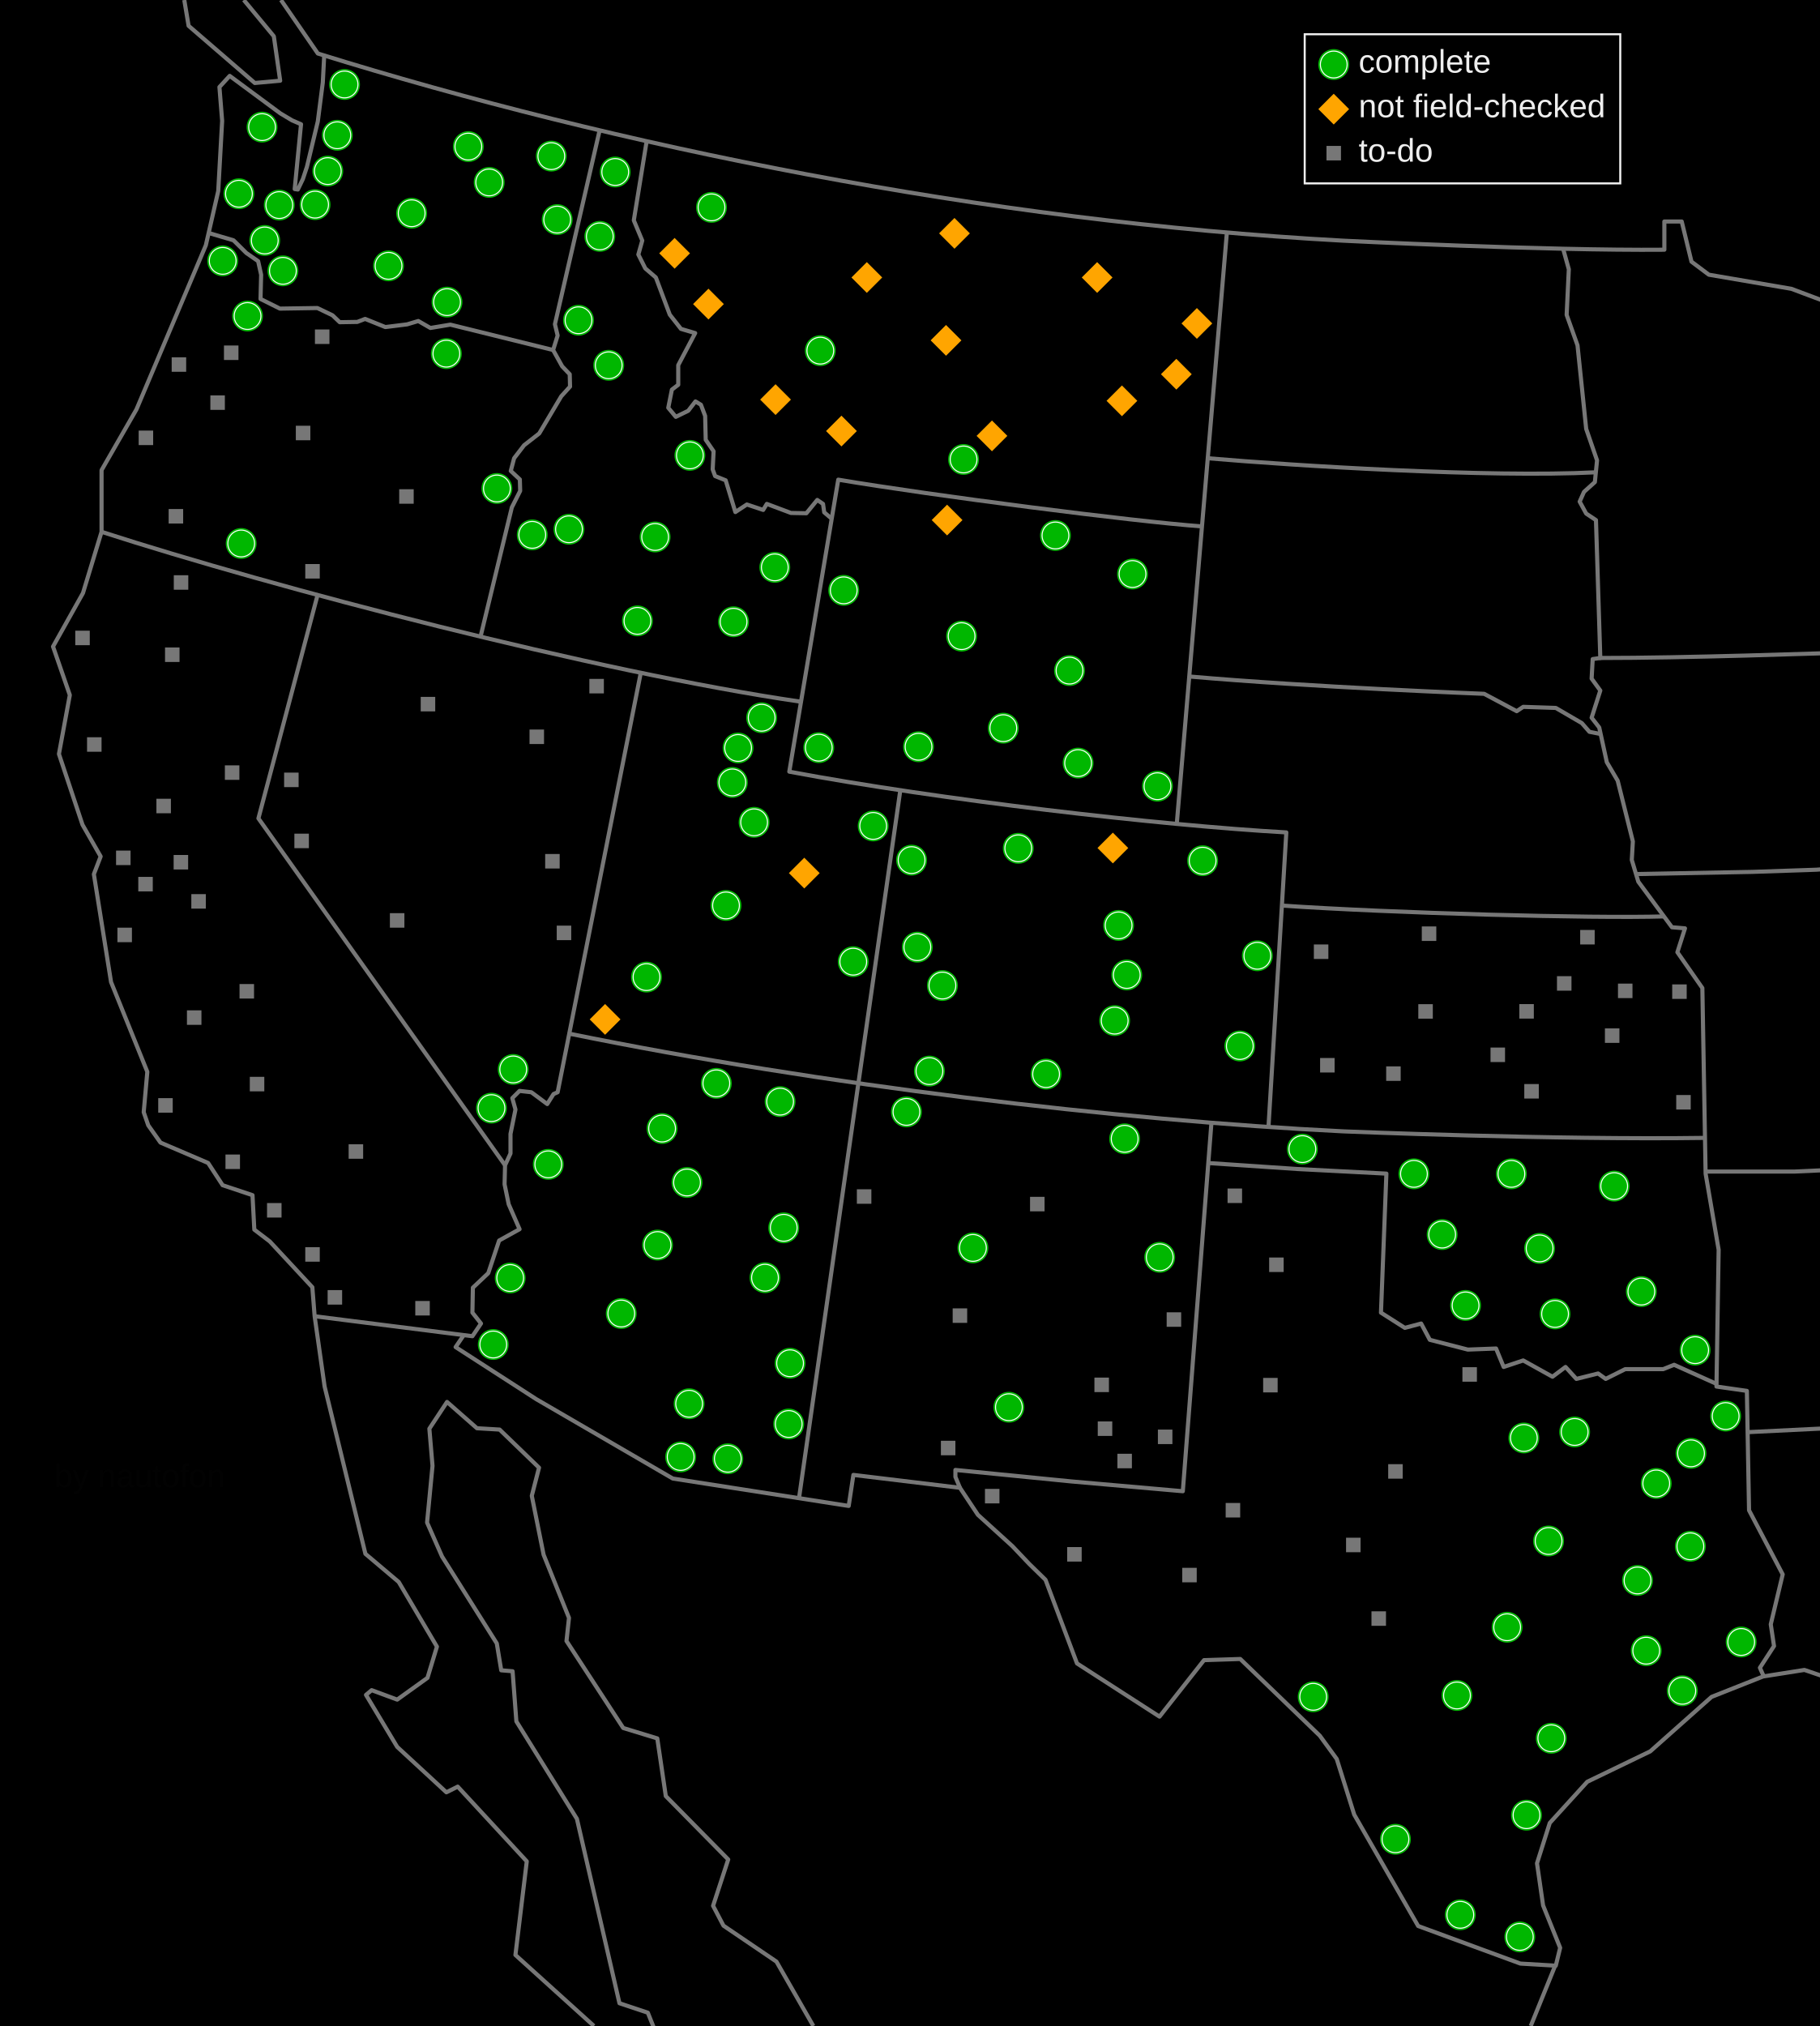
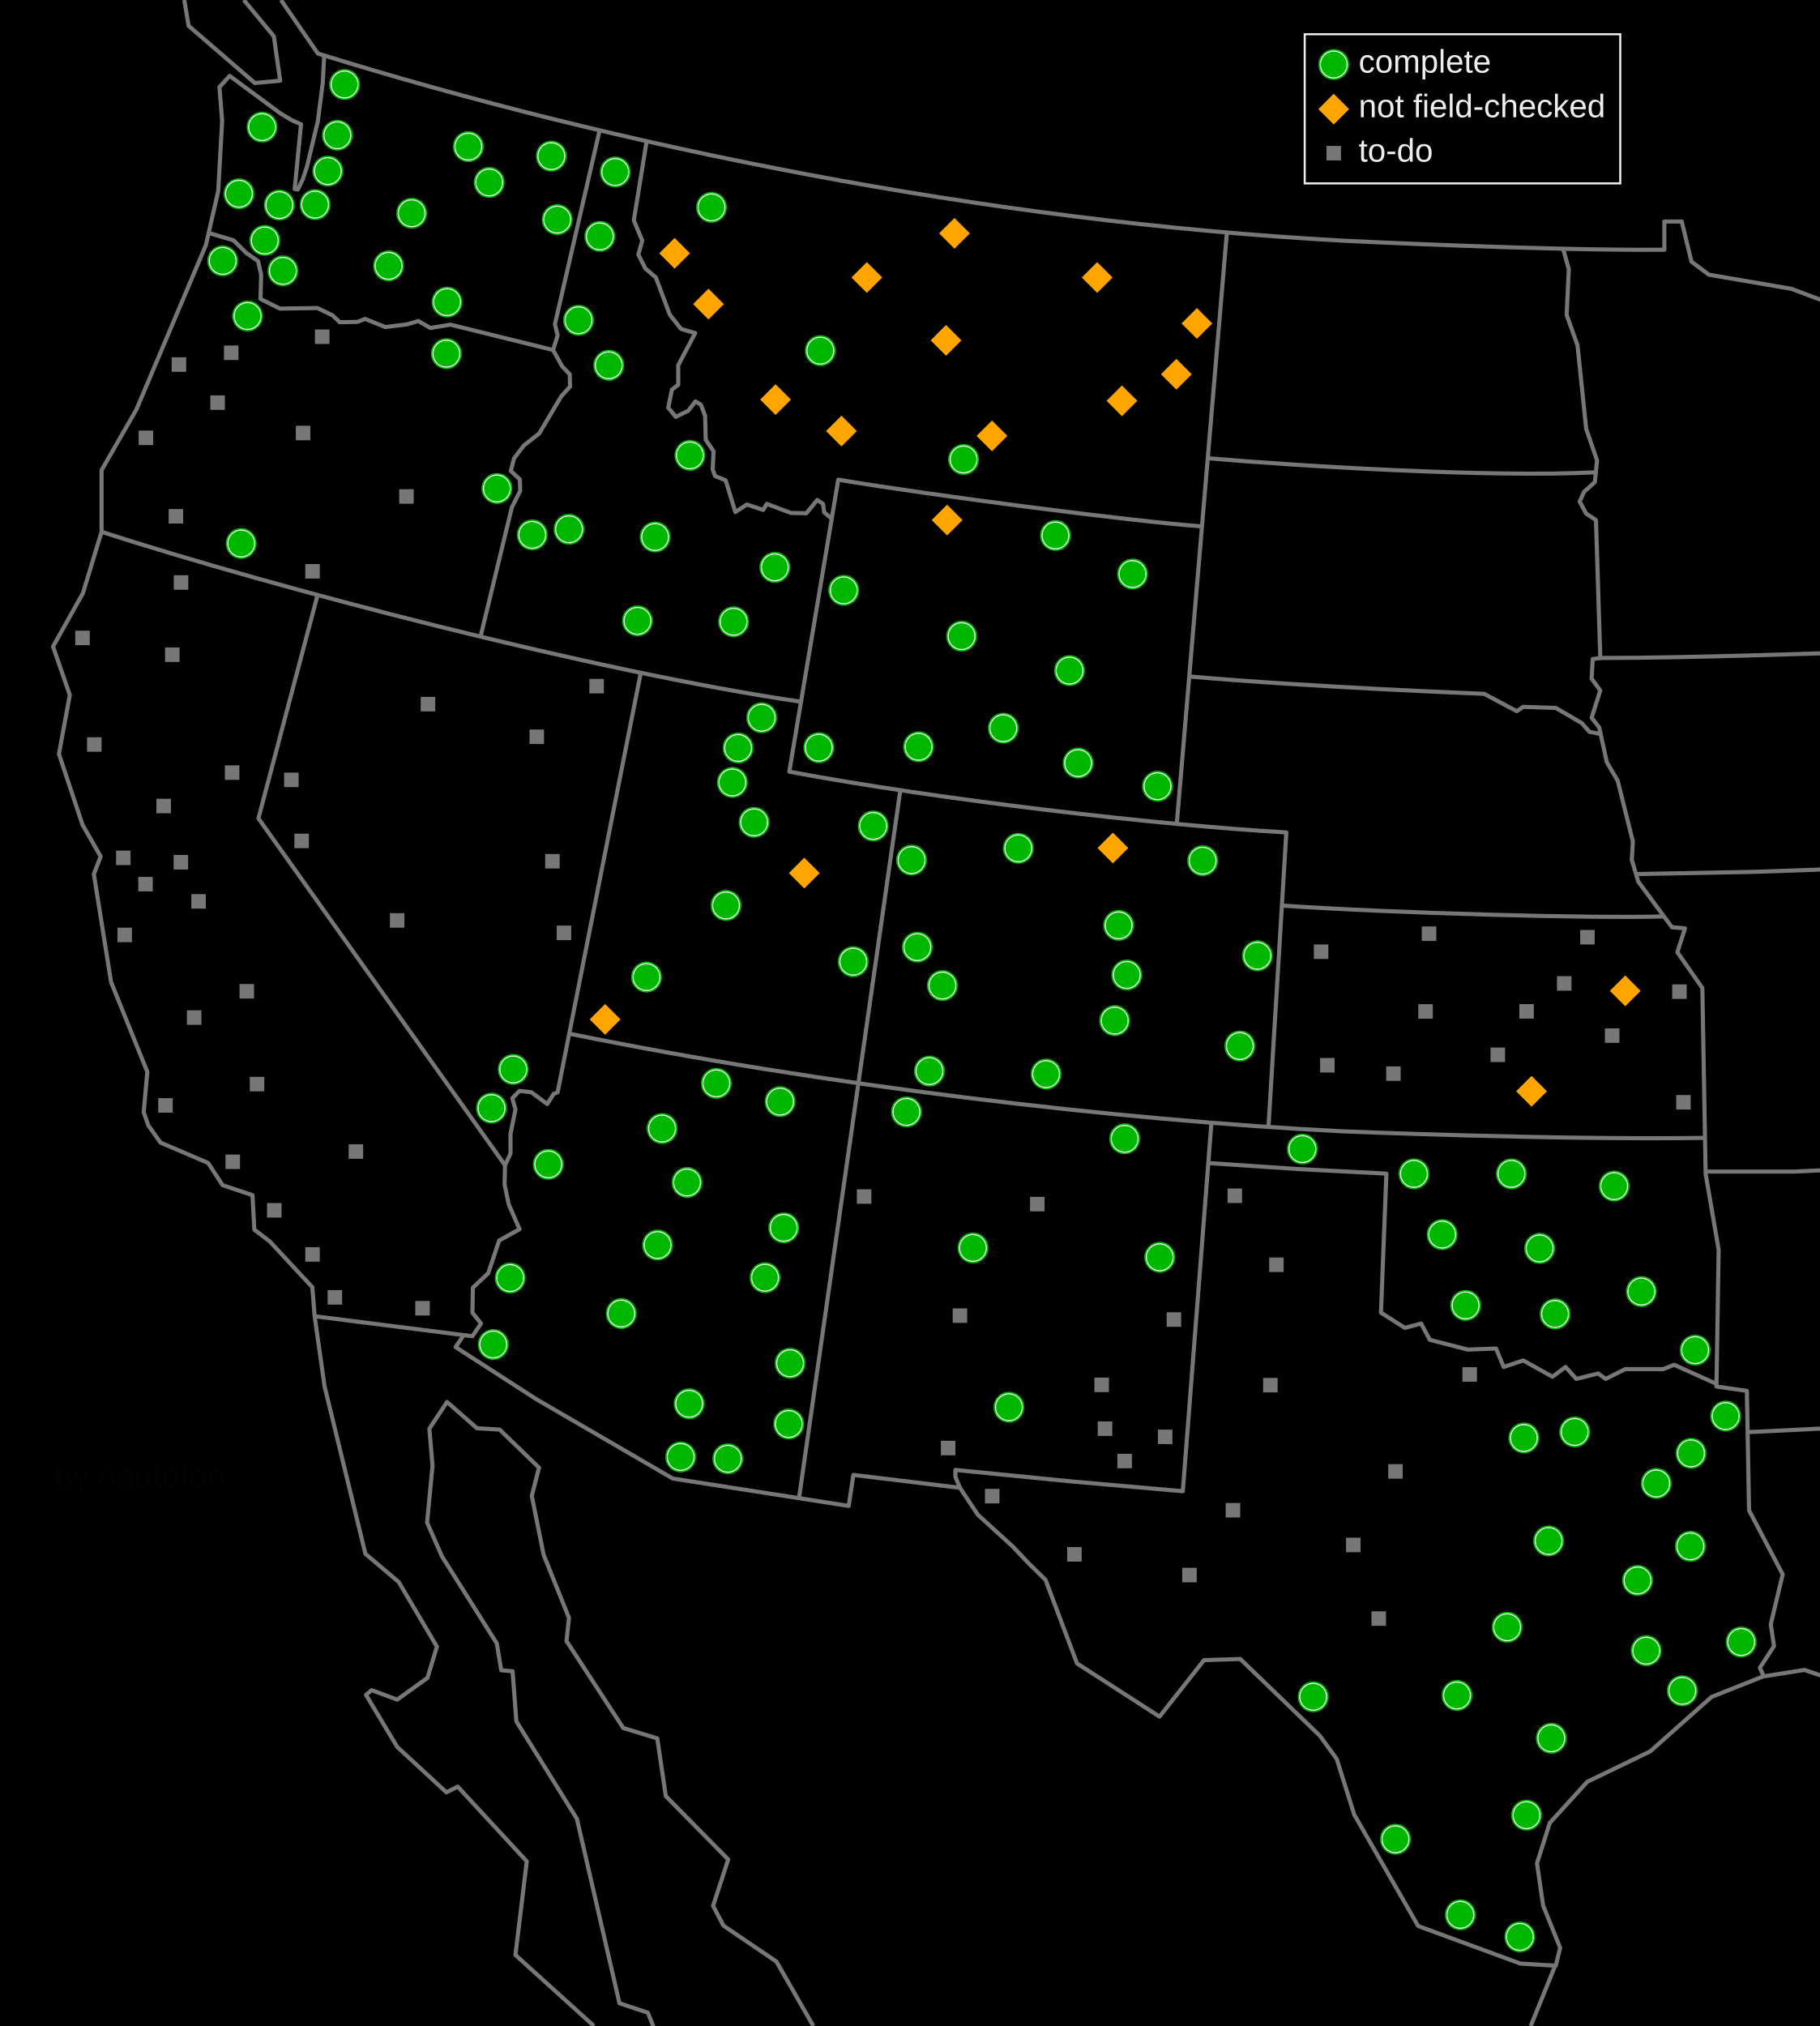
<svg xmlns="http://www.w3.org/2000/svg" xmlns:xlink="http://www.w3.org/1999/xlink" version="1.1" x="0px" y="0px" width="501.68px" height="558.55px" viewBox="0 0 501.68 558.55" xml:space="preserve">
  <symbol id="all" viewBox="-4.25 -4.25 8.5 8.5">
    <path style="fill:#00B700;" d="M4.25,0c0-2.35-1.9-4.25-4.25-4.25c-2.35,0-4.25,1.9-4.25,4.25S-2.35,4.25,0,4.25C2.35,4.25,4.25,2.35,4.25,0z" />
    <path style="fill:none;stroke:#FFFFFF;stroke-width:0.283;stroke-miterlimit:10;" d="M3.69,0c0-2.04-1.65-3.69-3.69-3.69S-3.68-2.04-3.68,0S-2.04,3.69,0,3.69S3.69,2.04,3.69,0z" />
  </symbol>
  <symbol id="cleanup" viewBox="-4.25 -4.25 8.5 8.5">
    <rect x="-3" y="-3" width="6" height="6" transform="rotate(45)" style="fill:orange" />
  </symbol>
  <symbol id="open" viewBox="-4.25 -4.25 8.5 8.5">
    <rect x="-2" y="-2" width="4" height="4" style="fill:#777" />
  </symbol>
  <symbol id="TODO" viewBox="-4.25 -4.25 8.5 8.5">
    <rect x="-2" y="-2" width="4" height="4" style="fill:red" />
  </symbol>
  <g id="map">
    <rect width="597.74" height="558.55" />
    <text id="made_by_nautofon" transform="matrix(1 0 0 1 15.00 410.00)" style="font-family:'ArialMT','Arial',sans-serif;fill:#020202;font-size:9px;">by nautofon</text>
    <path style="fill:none;stroke:#777777;stroke-width:1.134;stroke-linejoin:round;stroke-miterlimit:10;" d="M77.47,0l10.16,14.75c81.55,25.39,184,46.31,282.83,51.61 0 0 55.799 2.787 88.427 2.487v-7.783h4.789l2.694 11.076 4.789 3.592 22.75 3.891 14.368 5.388 10.178-2.993 17.362 4.49-13.47 7.184-18.858 18.559 0.299 2.395" />
    <line style="fill:none;stroke:#777777;stroke-width:1.134;stroke-linejoin:round;stroke-miterlimit:10;" x1="338.27" y1="64.1" x2="324.45" y2="227.16" />
    <polyline style="fill:none;stroke:#777777;stroke-width:1.134;stroke-linejoin:round;stroke-miterlimit:10;" points="87.56,164.04 71.25,225.62 139.25,321.25" />
    <polyline style="fill:none;stroke:#777777;stroke-width:1.134;stroke-linejoin:round;stroke-miterlimit:10;" points="176.67,185.49 153.75,301.12 152.62,301.62 150.88,304.38 146.5,301.12 143.25,300.75 141.25,302.75 142.12,305.88 140.75,312.62 140.75,318 139.25,321.25 139.12,326.5 140.25,332 143.25,338.88 137.62,342 134.62,351 130.38,355 130.25,361.88 132.62,364.88 130.25,368.38 86.75,362.88" />
    <polyline style="fill:none;stroke:#777777;stroke-width:1.134;stroke-linejoin:round;stroke-miterlimit:10;" points="50.81,0 52,7.12 70.25,22.88 77.25,22.25 75.5,10 67.22,0" />
    <path style="fill:none;stroke:#777777;stroke-width:1.134;stroke-linejoin:round;stroke-miterlimit:10;" d="m89.39 15.3-0.39 7.45-1.38 10.75-3 12.5-1.12 3.38-1.38 2.87-0.87-0.13 1.75-17.87-2.5-1.08-3.21-1.92-13.96-10.33-2.83 3.08 0.75 9.33-1.08 19.34-3.42 14.95-19.13 45.26-9.62 16.74v17l-5.12 16.88-8.26 14.75 4.63 13.37-3 16.26 6.5 19.5 5 8.74-1.87 4.88 4.74 29.75 10 24.75-1 11.12 1.26 3.63 3.37 4.75 13.13 5.62 4 6.13 8.24 2.75 0.5 9.5 4.26 3.25 11.74 12.63 0.63 8 2.75 19.37 11.25 46.13 9.177 7.754 10.54 17.833-2.607 8.605-8.344 5.997-7.04-2.607-1.565 1.304 8.605 14.341 13.559 12.516 3.129-1.565 19.035 20.599-3.129 25.814 21.642 19.574" />
    <path style="fill:none;stroke:#777777;stroke-width:1.134;stroke-linejoin:round;stroke-miterlimit:10;" d="m180.18 558.79-1.565-3.911-7.822-2.607-11.734-50.846-16.688-26.857-1.043-13.82-3.129-0.261-1.228-7.413-15.09-23.953-4.13-9.37 1.5-15.63-0.87-10.24 4.87-7.38 8.25 7.25 6.25 0.37 10.87 10.5-2 7.76 3.26 16.24 6.997 17.413-0.687 6.37 15.645 23.989 9.387 2.868 2.347 15.906 17.21 17.47-4.172 12.777 2.868 5.476 14.602 9.909 10.169 17.749" />
    <path style="fill:none;stroke:#777777;stroke-width:1.134;stroke-linejoin:round;stroke-miterlimit:10;" d="m127.87 368.07-2.25 3.31 22.26 14.37 37.62 21.87 48.5 7.55 1.29-8.55 29.38 3.55 4.95 7.45 9.5 8.63 4.68 4.93 4.464 4.358 8.681 23.049 22.75 14.668 12.273-15.566 9.989-0.323 21.93 21.149 4.666 6.405 4.83 15.362 17.624 30.7 28.183 10.36 9.765 0.577 1.202-4.926-4.701-11.674-1.683-11.626 3.523-11.123 10.338-11.353 17.362-8.382 16.902-15.012 14.229-5.642 11.375-1.796 13.171 4.49 14.967-3.592 14.368 10.477 12.872-0.299 6.585-4.191 6.885 2.395 2.694-2.993-3.891-3.592-0.299-8.082-2.993-5.388 6.885-4.191 13.47-2.395 15.53 0.898" />
    <line style="fill:none;stroke:#777777;stroke-width:1.134;stroke-linejoin:round;stroke-miterlimit:10;" x1="248.23" y1="217.87" x2="220.3" y2="413.04" />
    <path style="fill:none;stroke:#777777;stroke-width:1.134;stroke-linejoin:round;stroke-miterlimit:10;" d="M28,146.62c47.23,15.27,136.03,38.56,192.86,46.85" />
    <path style="fill:none;stroke:#777777;stroke-width:1.134;stroke-linejoin:round;stroke-miterlimit:10;" d="M156.95 284.97c69.54 14.18 151.01 23.87 213.51 26.94 0 0 58.194 2.396 99.503 1.797" />
    <path style="fill:none;stroke:#777777;stroke-width:1.134;stroke-linejoin:round;stroke-miterlimit:10;" d="M331.36,145.12c-18.79-1.34-74.68-8.56-100.24-12.88l-13.5,80.5c41,7.71,102.37,14.82,137.04,16.75l-4.92,81.2" />
    <polyline style="fill:none;stroke:#777777;stroke-width:1.134;stroke-linejoin:round;stroke-miterlimit:10;" points="334.01,309.54 326.12,411.12 295.42,408.42 263.42,405.25 263.42,407.17 264.67,410.17" />
    <path style="fill:none;stroke:#777777;stroke-width:1.134;stroke-linejoin:round;stroke-miterlimit:10;" d="m333.16 320.64 24.461 1.643 24.63 1.276-1.497 38.332 6.585 4.191 4.49-1.197 2.395 4.49 10.477 2.694 7.783-0.299 2.095 5.089 5.388-1.796 8.082 4.49 3.592-2.694 2.993 3.293 5.987-1.497 2.095 1.497 5.388-2.694h10.477l2.993-1.197 11.974 5.388" />
    <path style="fill:none;stroke:#777777;stroke-width:1.134;stroke-linejoin:round;stroke-miterlimit:10;" d="m353.22 249.65c31.131 2.095 85.611 3.592 105.67 2.993" />
    <path style="fill:none;stroke:#777777;stroke-width:1.134;stroke-linejoin:round;stroke-miterlimit:10;" d="m327.78 186.49c34.125 2.993 81.42 4.789 81.42 4.789l8.98 4.789 1.796-1.197 8.98 0.299 7.184 4.191 2.095 2.395 2.993 0.599" />
    <path style="fill:none;stroke:#777777;stroke-width:1.134;stroke-linejoin:round;stroke-miterlimit:10;" d="m332.87 126.32c24.246 2.095 77.529 5.388 107.16 3.891" />
    <polyline style="fill:none;stroke:#777777;stroke-width:1.134;stroke-linejoin:round;stroke-miterlimit:10;" points="165.33,35.93 153,89.38 153.75,92.5 152.5,96.5 155,101 157.08,103.17 157.17,106.58 154.75,109.25 148.67,119.5 144.5,122.75 141.75,126.33 140.83,129.83 143.33,132.17 143.42,135.33 141.12,139.88 132.49,175.53" />
    <polyline style="fill:none;stroke:#777777;stroke-width:1.134;stroke-linejoin:round;stroke-miterlimit:10;" points="178.29,38.93 174.75,60.75 177.08,66.33 176,70.17 177.92,74 180.83,76.5 184.67,86.75 187.75,90.67 191.67,91.83 187,100.67 187,106.08 185.25,107.42 184.25,112.42 186.33,114.92 189.75,113.25 191.75,110.67 193.25,111.58 194.42,114.67 194.58,121.25 196.75,124.42 196.5,129.42 197.17,131.25 200.08,132.42 202.75,141.17 205.92,139.08 210.42,140.58 211.42,138.92 218.08,141.42 222.33,141.5 225.33,137.83 226.92,138.92 227.25,141.25 229.32,143.01" />
    <polyline style="fill:none;stroke:#777777;stroke-width:1.134;stroke-linejoin:round;stroke-miterlimit:10;" points="57.53,64.23 64.38,66.25 67.92,69.75 71.17,72 72,75.75 71.83,82.42 77.17,85.08 87.5,84.92 91.67,86.92 93.67,88.83 98.5,88.75 100.67,87.92 106.25,90.17 112.25,89.42 115.33,88.5 118.67,90.42 124.17,89.5 152.5,96.5" />
    <path style="fill:none;stroke:#777777;stroke-width:1.134;stroke-linejoin:round;stroke-miterlimit:10;" d="m431.05 68.847 1.497 5.388-0.599 12.572 2.993 8.382 2.395 23.049 2.993 8.681-0.599 5.987-2.993 2.694-1.197 2.694 1.796 3.293 2.694 1.796 1.197 38.016-2.095 0.299-0.299 5.388 2.395 3.293-2.395 7.484 2.095 2.694 2.095 9.579 2.993 5.089 4.191 16.763-0.299 5.089 1.796 5.987 9.28 12.572 3.592 0.299-2.095 6.585 6.885 9.878 0.898 51.187 3.592 20.954-0.599 37.717 8.382 1.197 0.599 32.927 9.28 17.661-3.293 13.77 0.898 5.987-3.891 5.987 1.197 2.694" />
    <path style="fill:none;stroke:#777777;stroke-width:1.134;stroke-linejoin:round;stroke-miterlimit:10;" d="m440.93 181.4c24.246 0 58.371-1.197 76.93-1.796" />
    <path style="fill:none;stroke:#777777;stroke-width:1.134;stroke-linejoin:round;stroke-miterlimit:10;" d="m451.1 240.97 32.029-0.599 17.661-0.599 12.273-0.898 5.089 4.789" />
    <path style="fill:none;stroke:#777777;stroke-width:1.134;stroke-linejoin:round;stroke-miterlimit:10;" d="m470.56 322.99h24.246l32.329-1.497 17.062 0.299 1.796 2.694-4.789 5.987 10.776-0.299" />
    <path style="fill:none;stroke:#777777;stroke-width:1.134;stroke-linejoin:round;stroke-miterlimit:10;" d="m481.94 394.83 48.792-2.395" />
    <path style="fill:none;stroke:#777777;stroke-width:1.134;stroke-linejoin:round;stroke-miterlimit:10;" d="m428.87 541.7-6.822 16.841" />
  </g>
  <g id="legend" transform="translate(55)">
    <rect x="304.73" y="9.44" style="stroke:#EEEEEE;stroke-width:0.567;stroke-miterlimit:10;" width="87" height="41.12" />
    <text transform="matrix(1 0 0 1 319.5923 44.5608)" style="fill:#EEEEEE; font-family:'ArialMT','Arial',sans-serif; font-size:9px;">to-do</text>
    <use xlink:href="#open" width="8.5" height="8.5" id="legend-unkown_1_" x="-4.25" y="-4.25" transform="matrix(1 0 0 -1 312.729 42.2266)" style="overflow:visible;" />
    <text transform="matrix(1 0 0 1 319.5923 32.3207)" style="fill:#EEEEEE; font-family:'ArialMT','Arial',sans-serif; font-size:9px;">not field-checked</text>
    <use xlink:href="#cleanup" width="8.5" height="8.5" id="legend-some_1_" x="-4.25" y="-4.25" transform="matrix(1 0 0 -1 312.729 30.0874)" style="overflow:visible;" />
    <text transform="matrix(1 0 0 1 319.5933 20.0199)" style="fill:#EEEEEE; font-family:'ArialMT','Arial',sans-serif; font-size:9px;">complete</text>
    <use xlink:href="#all" width="8.5" height="8.5" id="legend-all_1_" x="-4.25" y="-4.25" transform="matrix(1 0 0 -1 312.729 17.7852)" style="overflow:visible;" />
  </g>
  <g id="data">
    <g id="AZ">
      <use xlink:href="#all" width="8.5" height="8.5" id="camp_verde" x="-4.25" y="-4.25" transform="matrix(1 0 0 -1 181.292 343.25)" style="overflow:visible;" />
      <use xlink:href="#all" width="8.5" height="8.5" id="clifton" x="-4.25" y="-4.25" transform="matrix(1 0 0 -1 217.8335 375.834)" style="overflow:visible;" />
      <use xlink:href="#all" width="8.5" height="8.5" id="ehrenberg" x="-4.25" y="-4.25" transform="matrix(1 0 0 -1 140.6665 352.334)" style="overflow:visible;" />
      <use xlink:href="#all" width="8.5" height="8.5" id="flagstaff" x="-4.25" y="-4.25" transform="matrix(1 0 0 -1 189.417 326)" style="overflow:visible;" />
      <use xlink:href="#all" width="8.5" height="8.5" id="g_canyon_vlg" x="-4.25" y="-4.25" transform="matrix(1 0 0 -1 182.542 311.125)" style="overflow:visible;" />
      <use xlink:href="#all" width="8.5" height="8.5" id="holbrook" x="-4.25" y="-4.25" transform="matrix(1 0 0 -1 216.084 338.5)" style="overflow:visible;" />
      <use xlink:href="#all" width="8.5" height="8.5" id="kayenta" x="-4.25" y="-4.25" transform="matrix(1 0 0 -1 215.0835 303.708)" style="overflow:visible;" />
      <use xlink:href="#all" width="8.5" height="8.5" id="kingman" x="-4.25" y="-4.25" transform="matrix(1 0 0 -1 151.167 321)" style="overflow:visible;" />
      <use xlink:href="#all" width="8.5" height="8.5" id="nogales" x="-4.25" y="-4.25" transform="matrix(1 0 0 -1 187.6665 401.667)" style="overflow:visible;" />
      <use xlink:href="#all" width="8.5" height="8.5" id="page" x="-4.25" y="-4.25" transform="matrix(1 0 0 -1 197.5005 298.667)" style="overflow:visible;" />
      <use xlink:href="#all" width="8.5" height="8.5" id="phoenix" x="-4.25" y="-4.25" transform="matrix(1 0 0 -1 171.292 362.125)" style="overflow:visible;" />
      <use xlink:href="#all" width="8.5" height="8.5" id="san_simon" x="-4.25" y="-4.25" transform="matrix(1 0 0 -1 217.4585 392.583)" style="overflow:visible;" />
      <use xlink:href="#all" width="8.5" height="8.5" id="show_low" x="-4.25" y="-4.25" transform="matrix(1 0 0 -1 210.917 352.25)" style="overflow:visible;" />
      <use xlink:href="#all" width="8.5" height="8.5" id="sierra_vista" x="-4.25" y="-4.25" transform="matrix(1 0 0 -1 200.6665 402.167)" style="overflow:visible;" />
      <use xlink:href="#all" width="8.5" height="8.5" id="tucson" x="-4.25" y="-4.25" transform="matrix(1 0 0 -1 190 387)" style="overflow:visible;" />
      <use xlink:href="#all" width="8.5" height="8.5" id="yuma" x="-4.25" y="-4.25" transform="matrix(1 0 0 -1 136 370.667)" style="overflow:visible;" />
    </g>
    <g id="CA">
      <use xlink:href="#open" width="8.5" height="8.5" id="bakersfield" x="-4.25" y="-4.25" transform="matrix(1 0 0 -1 70.875 298.874)" style="overflow:visible;" />
      <use xlink:href="#open" width="8.5" height="8.5" id="barstow" x="-4.25" y="-4.25" transform="matrix(1 0 0 -1 98.125 317.458)" style="overflow:visible;" />
      <use xlink:href="#open" width="8.5" height="8.5" id="carlsbad" x="-4.25" y="-4.25" transform="matrix(1 0 0 -1 86.1655 345.834)" style="overflow:visible;" />
      <use xlink:href="#open" width="8.5" height="8.5" id="el_centro" x="-4.25" y="-4.25" transform="matrix(1 0 0 -1 116.499 360.668)" style="overflow:visible;" />
      <use xlink:href="#open" width="8.5" height="8.5" id="eureka" x="-4.25" y="-4.25" transform="matrix(1 0 0 -1 22.7495 175.875)" style="overflow:visible;" />
      <use xlink:href="#open" width="8.5" height="8.5" id="fresno" x="-4.25" y="-4.25" transform="matrix(1 0 0 -1 68.042 273.2905)" style="overflow:visible;" />
      <use xlink:href="#open" width="8.5" height="8.5" id="hilt" x="-4.25" y="-4.25" transform="matrix(1 0 0 -1 49.9165 160.5835)" style="overflow:visible;" />
      <use xlink:href="#open" width="8.5" height="8.5" id="huron" x="-4.25" y="-4.25" transform="matrix(1 0 0 -1 53.542 280.5405)" style="overflow:visible;" />
      <use xlink:href="#open" width="8.5" height="8.5" id="los_angeles" x="-4.25" y="-4.25" transform="matrix(1 0 0 -1 75.6235 333.668)" style="overflow:visible;" />
      <use xlink:href="#open" width="8.5" height="8.5" id="oakdale" x="-4.25" y="-4.25" transform="matrix(1 0 0 -1 54.7495 248.5)" style="overflow:visible;" />
      <use xlink:href="#open" width="8.5" height="8.5" id="oakland" x="-4.25" y="-4.25" transform="matrix(1 0 0 -1 40.1245 243.75)" style="overflow:visible;" />
      <use xlink:href="#open" width="8.5" height="8.5" id="oxnard" x="-4.25" y="-4.25" transform="matrix(1 0 0 -1 64.1675 320.292)" style="overflow:visible;" />
      <use xlink:href="#open" width="8.5" height="8.5" id="redding" x="-4.25" y="-4.25" transform="matrix(1 0 0 -1 47.4995 180.5)" style="overflow:visible;" />
      <use xlink:href="#open" width="8.5" height="8.5" id="sacramento" x="-4.25" y="-4.25" transform="matrix(1 0 0 -1 45.124 222.2095)" style="overflow:visible;" />
      <use xlink:href="#open" width="8.5" height="8.5" id="san_diego" x="-4.25" y="-4.25" transform="matrix(1 0 0 -1 92.3325 357.668)" style="overflow:visible;" />
      <use xlink:href="#open" width="8.5" height="8.5" id="san_francisc" x="-4.25" y="-4.25" transform="matrix(1 0 0 -1 33.9995 236.5)" style="overflow:visible;" />
      <use xlink:href="#open" width="8.5" height="8.5" id="santa_cruz" x="-4.25" y="-4.25" transform="matrix(1 0 0 -1 34.3745 257.75)" style="overflow:visible;" />
      <use xlink:href="#open" width="8.5" height="8.5" id="santa_maria" x="-4.25" y="-4.25" transform="matrix(1 0 0 -1 45.6245 304.75)" style="overflow:visible;" />
      <use xlink:href="#open" width="8.5" height="8.5" id="stockton" x="-4.25" y="-4.25" transform="matrix(1 0 0 -1 49.874 237.7095)" style="overflow:visible;" />
      <use xlink:href="#open" width="8.5" height="8.5" id="truckee" x="-4.25" y="-4.25" transform="matrix(1 0 0 -1 63.9995 213)" style="overflow:visible;" />
      <use xlink:href="#open" width="8.5" height="8.5" id="ukiah" x="-4.25" y="-4.25" transform="matrix(1 0 0 -1 25.9995 205.25)" style="overflow:visible;" />
    </g>
    <g id="CO">
      <use xlink:href="#all" width="8.5" height="8.5" id="alamosa" x="-4.25" y="-4.25" transform="matrix(1 0 0 -1 288.4165 296.1221)" style="overflow:visible;" />
      <use xlink:href="#all" width="8.5" height="8.5" id="burlington" x="-4.25" y="-4.25" transform="matrix(1 0 0 -1 346.667 263.4971)" style="overflow:visible;" />
      <use xlink:href="#all" width="8.5" height="8.5" id="colorado_spr" x="-4.25" y="-4.25" transform="matrix(1 0 0 -1 310.6665 268.7886)" style="overflow:visible;" />
      <use xlink:href="#all" width="8.5" height="8.5" id="denver" x="-4.25" y="-4.25" transform="matrix(1 0 0 -1 308.4165 255.1221)" style="overflow:visible;" />
      <use xlink:href="#all" width="8.5" height="8.5" id="durango" x="-4.25" y="-4.25" transform="matrix(1 0 0 -1 256.25 295.2886)" style="overflow:visible;" />
      <use xlink:href="#cleanup" width="8.5" height="8.5" id="fort_collins" x="-4.25" y="-4.25" transform="matrix(1 0 0 -1 306.833 233.7886)" style="overflow:visible;" />
      <use xlink:href="#all" width="8.5" height="8.5" id="grand_juncti" x="-4.25" y="-4.25" transform="matrix(1 0 0 -1 252.916 261.1221)" style="overflow:visible;" />
      <use xlink:href="#all" width="8.5" height="8.5" id="lamar" x="-4.25" y="-4.25" transform="matrix(1 0 0 -1 341.833 288.3721)" style="overflow:visible;" />
      <use xlink:href="#all" width="8.5" height="8.5" id="montrose" x="-4.25" y="-4.25" transform="matrix(1 0 0 -1 259.833 271.7051)" style="overflow:visible;" />
      <use xlink:href="#all" width="8.5" height="8.5" id="pueblo" x="-4.25" y="-4.25" transform="matrix(1 0 0 -1 307.333 281.3721)" style="overflow:visible;" />
      <use xlink:href="#all" width="8.5" height="8.5" id="rangely" x="-4.25" y="-4.25" transform="matrix(1 0 0 -1 251.333 237.1221)" style="overflow:visible;" />
      <use xlink:href="#all" width="8.5" height="8.5" id="steamboat_sp" x="-4.25" y="-4.25" transform="matrix(1 0 0 -1 280.7495 233.8721)" style="overflow:visible;" />
      <use xlink:href="#all" width="8.5" height="8.5" id="sterling" x="-4.25" y="-4.25" transform="matrix(1 0 0 -1 331.583 237.2886)" style="overflow:visible;" />
    </g>
    <g id="ID">
      <use xlink:href="#all" width="8.5" height="8.5" id="boise" x="-4.25" y="-4.25" transform="matrix(1 0 0 -1 156.8745 145.9141)" style="overflow:visible;" />
      <use xlink:href="#all" width="8.5" height="8.5" id="coeur_dalene" x="-4.25" y="-4.25" transform="matrix(1 0 0 -1 165.3745 65.1641)" style="overflow:visible;" />
      <use xlink:href="#all" width="8.5" height="8.5" id="grangeville" x="-4.25" y="-4.25" transform="matrix(1 0 0 -1 167.833 100.7056)" style="overflow:visible;" />
      <use xlink:href="#all" width="8.5" height="8.5" id="idaho_falls" x="-4.25" y="-4.25" transform="matrix(1 0 0 -1 213.6245 156.4141)" style="overflow:visible;" />
      <use xlink:href="#all" width="8.5" height="8.5" id="ketchum" x="-4.25" y="-4.25" transform="matrix(1 0 0 -1 180.6245 148.0391)" style="overflow:visible;" />
      <use xlink:href="#all" width="8.5" height="8.5" id="lewiston" x="-4.25" y="-4.25" transform="matrix(1 0 0 -1 159.4995 88.2891)" style="overflow:visible;" />
      <use xlink:href="#all" width="8.5" height="8.5" id="nampa" x="-4.25" y="-4.25" transform="matrix(1 0 0 -1 146.7495 147.4556)" style="overflow:visible;" />
      <use xlink:href="#all" width="8.5" height="8.5" id="pocatello" x="-4.25" y="-4.25" transform="matrix(1 0 0 -1 202.2495 171.4141)" style="overflow:visible;" />
      <use xlink:href="#all" width="8.5" height="8.5" id="salmon" x="-4.25" y="-4.25" transform="matrix(1 0 0 -1 190.2075 125.5391)" style="overflow:visible;" />
      <use xlink:href="#all" width="8.5" height="8.5" id="sandpoint" x="-4.25" y="-4.25" transform="matrix(1 0 0 -1 169.6245 47.4141)" style="overflow:visible;" />
      <use xlink:href="#all" width="8.5" height="8.5" id="twin_falls" x="-4.25" y="-4.25" transform="matrix(1 0 0 -1 175.7495 171.1641)" style="overflow:visible;" />
    </g>
    <g id="KS">
      <use xlink:href="#open" width="8.5" height="8.5" id="colby" transform="translate(360 258.13)" />
      <use xlink:href="#open" width="8.5" height="8.5" id="dodge_city" transform="translate(379.94 291.74)" />
      <use xlink:href="#open" width="8.5" height="8.5" id="emporia" transform="translate(440.25 281.26)" />
      <use xlink:href="#open" width="8.5" height="8.5" id="garden_city" transform="translate(361.72 289.43)" />
      <use xlink:href="#open" width="8.5" height="8.5" id="hays" transform="translate(388.8 274.59)" />
      <use xlink:href="#open" width="8.5" height="8.5" id="hutchinson" transform="translate(408.71 286.55)" />
      <use xlink:href="#open" width="8.5" height="8.5" id="junction_cit" transform="translate(427.03 266.87)" />
      <use xlink:href="#open" width="8.5" height="8.5" id="kansas_city" transform="translate(458.8 269.14)" />
      <use xlink:href="#open" width="8.5" height="8.5" id="marysville" transform="translate(433.43 254.13)" />
      <use xlink:href="#open" width="8.5" height="8.5" id="phillipsburg" transform="translate(389.76 253.16)" />
      <use xlink:href="#open" width="8.5" height="8.5" id="pittsburg" transform="translate(459.91 299.64)" />
      <use xlink:href="#open" width="8.5" height="8.5" id="salina_ks" transform="translate(416.65 274.57)" />
-       <use xlink:href="#open" width="8.5" height="8.5" id="topeka" transform="translate(443.85 268.92)" />
-       <use xlink:href="#open" width="8.5" height="8.5" id="wichita" transform="translate(418.02 296.61)" />
+       <use xlink:href="#cleanup" width="8.5" height="8.5" id="topeka" transform="translate(443.85 268.92)" />
+       <use xlink:href="#cleanup" width="8.5" height="8.5" id="wichita" transform="translate(418.02 296.61)" />
    </g>
    <g id="MT">
      <use xlink:href="#cleanup" width="8.5" height="8.5" id="billings" x="-4.25" y="-4.25" transform="matrix(1 0 0 -1 273.4985 120.168)" style="overflow:visible;" />
      <use xlink:href="#cleanup" width="8.5" height="8.5" id="bozeman" x="-4.25" y="-4.25" transform="matrix(1 0 0 -1 231.998 118.8345)" style="overflow:visible;" />
      <use xlink:href="#cleanup" width="8.5" height="8.5" id="butte" x="-4.25" y="-4.25" transform="matrix(1 0 0 -1 213.8315 110.168)" style="overflow:visible;" />
      <use xlink:href="#cleanup" width="8.5" height="8.5" id="glasgow_mt" x="-4.25" y="-4.25" transform="matrix(1 0 0 -1 302.4985 76.501)" style="overflow:visible;" />
      <use xlink:href="#cleanup" width="8.5" height="8.5" id="glendive" x="-4.25" y="-4.25" transform="matrix(1 0 0 -1 324.332 103.168)" style="overflow:visible;" />
      <use xlink:href="#cleanup" width="8.5" height="8.5" id="great_falls" x="-4.25" y="-4.25" transform="matrix(1 0 0 -1 238.9985 76.5015)" style="overflow:visible;" />
      <use xlink:href="#cleanup" width="8.5" height="8.5" id="havre" x="-4.25" y="-4.25" transform="matrix(1 0 0 -1 263.165 64.3345)" style="overflow:visible;" />
      <use xlink:href="#all" width="8.5" height="8.5" id="helena" x="-4.25" y="-4.25" transform="matrix(1 0 0 -1 226.1655 96.668)" style="overflow:visible;" />
      <use xlink:href="#all" width="8.5" height="8.5" id="kalispell" x="-4.25" y="-4.25" transform="matrix(1 0 0 -1 196.165 57.168)" style="overflow:visible;" />
      <use xlink:href="#all" width="8.5" height="8.5" id="laurel" x="-4.25" y="-4.25" transform="matrix(1 0 0 -1 265.665 126.6675)" style="overflow:visible;" />
      <use xlink:href="#cleanup" width="8.5" height="8.5" id="lewistown" x="-4.25" y="-4.25" transform="matrix(1 0 0 -1 260.832 93.835)" style="overflow:visible;" />
      <use xlink:href="#cleanup" width="8.5" height="8.5" id="miles_city" x="-4.25" y="-4.25" transform="matrix(1 0 0 -1 309.332 110.502)" style="overflow:visible;" />
      <use xlink:href="#cleanup" width="8.5" height="8.5" id="missoula" x="-4.25" y="-4.25" transform="matrix(1 0 0 -1 195.332 83.8345)" style="overflow:visible;" />
      <use xlink:href="#cleanup" width="8.5" height="8.5" id="sidney" x="-4.25" y="-4.25" transform="matrix(1 0 0 -1 329.998 89.1675)" style="overflow:visible;" />
      <use xlink:href="#cleanup" width="8.5" height="8.5" id="thompson_f" x="-4.25" y="-4.25" transform="matrix(1 0 0 -1 185.9985 69.8345)" style="overflow:visible;" />
    </g>
    <g id="NM">
      <use xlink:href="#all" width="8.5" height="8.5" id="alamogordo" x="-4.25" y="-4.25" transform="matrix(1 0 0 -1 278.1665 387.9561)" style="overflow:visible;" />
      <use xlink:href="#all" width="8.5" height="8.5" id="albuquerque" x="-4.25" y="-4.25" transform="matrix(1 0 0 -1 268.25 344.0381)" style="overflow:visible;" />
      <use xlink:href="#open" width="8.5" height="8.5" id="artesia" x="-4.25" y="-4.25" transform="matrix(1 0 0 -1 304.6665 393.873)" style="overflow:visible;" />
      <use xlink:href="#open" width="8.5" height="8.5" id="carlsbad_nm" x="-4.25" y="-4.25" transform="matrix(1 0 0 -1 310.0835 402.79)" style="overflow:visible;" />
      <use xlink:href="#open" width="8.5" height="8.5" id="clovis" x="-4.25" y="-4.25" transform="matrix(1 0 0 -1 323.6665 363.7891)" style="overflow:visible;" />
      <use xlink:href="#all" width="8.5" height="8.5" id="farmington" x="-4.25" y="-4.25" transform="matrix(1 0 0 -1 249.916 306.5381)" style="overflow:visible;" />
      <use xlink:href="#open" width="8.5" height="8.5" id="gallup" x="-4.25" y="-4.25" transform="matrix(1 0 0 -1 238.2495 329.8721)" style="overflow:visible;" />
      <use xlink:href="#open" width="8.5" height="8.5" id="hobbs" x="-4.25" y="-4.25" transform="matrix(1 0 0 -1 321.25 396.123)" style="overflow:visible;" />
      <use xlink:href="#open" width="8.5" height="8.5" id="las_cruces" x="-4.25" y="-4.25" transform="matrix(1 0 0 -1 261.4165 399.2061)" style="overflow:visible;" />
      <use xlink:href="#all" width="8.5" height="8.5" id="raton" x="-4.25" y="-4.25" transform="matrix(1 0 0 -1 310.083 313.9551)" style="overflow:visible;" />
      <use xlink:href="#open" width="8.5" height="8.5" id="roswell" x="-4.25" y="-4.25" transform="matrix(1 0 0 -1 303.75 381.7891)" style="overflow:visible;" />
      <use xlink:href="#open" width="8.5" height="8.5" id="santa_fe" x="-4.25" y="-4.25" transform="matrix(1 0 0 -1 285.9995 331.9551)" style="overflow:visible;" />
      <use xlink:href="#open" width="8.5" height="8.5" id="socorro" x="-4.25" y="-4.25" transform="matrix(1 0 0 -1 264.6665 362.7051)" style="overflow:visible;" />
      <use xlink:href="#all" width="8.5" height="8.5" id="tucumcari" x="-4.25" y="-4.25" transform="matrix(1 0 0 -1 319.75 346.6221)" style="overflow:visible;" />
    </g>
    <g id="NV">
      <use xlink:href="#open" width="8.5" height="8.5" id="carson_city" x="-4.25" y="-4.25" transform="matrix(1 0 0 -1 83.165 231.833)" style="overflow:visible;" />
      <use xlink:href="#open" width="8.5" height="8.5" id="elko" x="-4.25" y="-4.25" transform="matrix(1 0 0 -1 147.9995 203.125)" style="overflow:visible;" />
      <use xlink:href="#open" width="8.5" height="8.5" id="ely" x="-4.25" y="-4.25" transform="matrix(1 0 0 -1 152.312 237.4375)" style="overflow:visible;" />
      <use xlink:href="#open" width="8.5" height="8.5" id="jackpot" x="-4.25" y="-4.25" transform="matrix(1 0 0 -1 164.4985 189.1665)" style="overflow:visible;" />
      <use xlink:href="#all" width="8.5" height="8.5" id="las_vegas" x="-4.25" y="-4.25" transform="matrix(1 0 0 -1 141.4985 294.833)" style="overflow:visible;" />
      <use xlink:href="#open" width="8.5" height="8.5" id="pioche" x="-4.25" y="-4.25" transform="matrix(1 0 0 -1 155.4995 257.1875)" style="overflow:visible;" />
      <use xlink:href="#all" width="8.5" height="8.5" id="primm" x="-4.25" y="-4.25" transform="matrix(1 0 0 -1 135.4985 305.5)" style="overflow:visible;" />
      <use xlink:href="#open" width="8.5" height="8.5" id="reno" x="-4.25" y="-4.25" transform="matrix(1 0 0 -1 80.332 215)" style="overflow:visible;" />
      <use xlink:href="#open" width="8.5" height="8.5" id="tonopah" x="-4.25" y="-4.25" transform="matrix(1 0 0 -1 109.4995 253.75)" style="overflow:visible;" />
      <use xlink:href="#open" width="8.5" height="8.5" id="winnemucca" x="-4.25" y="-4.25" transform="matrix(1 0 0 -1 117.9995 194.125)" style="overflow:visible;" />
    </g>
    <g id="OK" transform="translate(-4.25 -4.25)">
      <use xlink:href="#all" width="8.5" height="8.5" id="ardmore" transform="translate(428.75 362.24)" />
      <use xlink:href="#all" width="8.5" height="8.5" id="clinton" transform="translate(397.62 340.36)" />
      <use xlink:href="#all" width="8.5" height="8.5" id="enid" transform="translate(416.71 323.62)" />
      <use xlink:href="#all" width="8.5" height="8.5" id="guymon" transform="translate(359.08 316.79)" />
      <use xlink:href="#all" width="8.5" height="8.5" id="idabel" transform="translate(467.37 372.22)" />
      <use xlink:href="#all" width="8.5" height="8.5" id="lawton" transform="translate(404.08 359.89)" />
      <use xlink:href="#all" width="8.5" height="8.5" id="mcalester" transform="translate(452.54 356.07)" />
      <use xlink:href="#all" width="8.5" height="8.5" id="oklahoma_cit" transform="translate(424.49 344.17)" />
      <use xlink:href="#all" width="8.5" height="8.5" id="tulsa" transform="translate(445.05 327)" />
      <use xlink:href="#all" width="8.5" height="8.5" id="woodward" transform="translate(389.84 323.62)" />
    </g>
    <g id="OR">
      <use xlink:href="#all" width="8.5" height="8.5" id="astoria" x="-4.25" y="-4.25" transform="matrix(1 0 0 -1 61.3979 71.917)" style="overflow:visible;" />
      <use xlink:href="#open" width="8.5" height="8.5" id="bend" x="-4.25" y="-4.25" transform="matrix(1 0 0 -1 83.5645 119.375)" style="overflow:visible;" />
      <use xlink:href="#open" width="8.5" height="8.5" id="burns" x="-4.25" y="-4.25" transform="matrix(1 0 0 -1 112.0645 136.875)" style="overflow:visible;" />
      <use xlink:href="#open" width="8.5" height="8.5" id="coos_bay" x="-4.25" y="-4.25" transform="matrix(1 0 0 -1 40.231 120.708)" style="overflow:visible;" />
      <use xlink:href="#open" width="8.5" height="8.5" id="eugene" x="-4.25" y="-4.25" transform="matrix(1 0 0 -1 59.9995 110.9995)" style="overflow:visible;" />
      <use xlink:href="#all" width="8.5" height="8.5" id="klamath_f" x="-4.25" y="-4.25" transform="matrix(1 0 0 -1 66.4995 149.833)" style="overflow:visible;" />
      <use xlink:href="#open" width="8.5" height="8.5" id="lakeview" x="-4.25" y="-4.25" transform="matrix(1 0 0 -1 86.1665 157.5)" style="overflow:visible;" />
      <use xlink:href="#open" width="8.5" height="8.5" id="medford" x="-4.25" y="-4.25" transform="matrix(1 0 0 -1 48.4995 142.333)" style="overflow:visible;" />
      <use xlink:href="#open" width="8.5" height="8.5" id="newport" x="-4.25" y="-4.25" transform="matrix(1 0 0 -1 49.333 100.4995)" style="overflow:visible;" />
      <use xlink:href="#all" width="8.5" height="8.5" id="ontario" x="-4.25" y="-4.25" transform="matrix(1 0 0 -1 136.9995 134.6665)" style="overflow:visible;" />
      <use xlink:href="#all" width="8.5" height="8.5" id="pendleton" x="-4.25" y="-4.25" transform="matrix(1 0 0 -1 123.0645 97.5)" style="overflow:visible;" />
      <use xlink:href="#all" width="8.5" height="8.5" id="portland" x="-4.25" y="-4.25" transform="matrix(1 0 0 -1 68.2495 87.1245)" style="overflow:visible;" />
      <use xlink:href="#open" width="8.5" height="8.5" id="salem" x="-4.25" y="-4.25" transform="matrix(1 0 0 -1 63.7495 97.2495)" style="overflow:visible;" />
      <use xlink:href="#open" width="8.5" height="8.5" id="the_dalles" x="-4.25" y="-4.25" transform="matrix(1 0 0 -1 88.833 92.833)" style="overflow:visible;" />
    </g>
    <g id="TX" transform="translate(-63.713 95.304)">
      <use xlink:href="#open" width="8.5" height="8.5" id="abilene" transform="translate(444.21 306.1)" />
      <use xlink:href="#open" width="8.5" height="8.5" id="amarillo" transform="translate(411.39 249.13)" />
      <use xlink:href="#all" width="8.5" height="8.5" id="austin" transform="translate(475 349.06)" />
      <use xlink:href="#all" width="8.5" height="8.5" id="beaumont" transform="translate(539.53 353.12)" />
      <use xlink:href="#all" width="8.5" height="8.5" id="brownsville" transform="translate(478.5 434.43)" />
      <use xlink:href="#all" width="8.5" height="8.5" id="corpus_chris" transform="translate(480.34 400.87)" />
      <use xlink:href="#open" width="8.5" height="8.5" id="dalhart" transform="translate(399.92 230.11)" />
      <use xlink:href="#all" width="8.5" height="8.5" id="dallas" transform="translate(493.62 295.22)" />
      <use xlink:href="#all" width="8.5" height="8.5" id="del_rio" transform="translate(421.53 368.24)" />
      <use xlink:href="#open" width="8.5" height="8.5" id="el_paso" transform="translate(333.03 312.92)" />
      <use xlink:href="#open" width="8.5" height="8.5" id="fort_stockto" transform="translate(387.42 334.68)" />
      <use xlink:href="#all" width="8.5" height="8.5" id="fort_worth" transform="translate(479.61 296.88)" />
      <use xlink:href="#all" width="8.5" height="8.5" id="galveston" transform="translate(523.3 366.58)" />
      <use xlink:href="#all" width="8.5" height="8.5" id="houston" transform="translate(513.35 355.52)" />
      <use xlink:href="#all" width="8.5" height="8.5" id="huntsville" transform="translate(510.95 336.16)" />
      <use xlink:href="#open" width="8.5" height="8.5" id="junction" transform="translate(439.6 346.67)" />
      <use xlink:href="#all" width="8.5" height="8.5" id="laredo" transform="translate(444.21 407.51)" />
      <use xlink:href="#all" width="8.5" height="8.5" id="longview_tx" transform="translate(525.7 301.12)" />
      <use xlink:href="#open" width="8.5" height="8.5" id="lubbock" transform="translate(409.73 282.32)" />
      <use xlink:href="#all" width="8.5" height="8.5" id="lufkin" transform="translate(525.52 326.75)" />
      <use xlink:href="#all" width="8.5" height="8.5" id="mcallen" transform="translate(462.09 428.34)" />
      <use xlink:href="#open" width="8.5" height="8.5" id="odessa" transform="translate(399.4 316.8)" />
      <use xlink:href="#open" width="8.5" height="8.5" id="san_angelo" transform="translate(432.59 326.38)" />
      <use xlink:href="#all" width="8.5" height="8.5" id="san_antonio" transform="translate(461.17 367.87)" />
      <use xlink:href="#all" width="8.5" height="8.5" id="texarkana" transform="translate(535.25 290.84)" />
      <use xlink:href="#all" width="8.5" height="8.5" id="tyler" transform="translate(516.11 309.42)" />
      <use xlink:href="#open" width="8.5" height="8.5" id="van_horn" transform="translate(355.7 328.96)" />
      <use xlink:href="#all" width="8.5" height="8.5" id="victoria" transform="translate(487.17 379.67)" />
      <use xlink:href="#all" width="8.5" height="8.5" id="waco" transform="translate(486.43 325.28)" />
      <use xlink:href="#open" width="8.5" height="8.5" id="wichita_fall" transform="translate(464.67 279.37)" />
    </g>
    <g id="UT">
      <use xlink:href="#all" width="8.5" height="8.5" id="cedar_city" x="-4.25" y="-4.25" transform="matrix(1 0 0 -1 178.2495 269.3726)" style="overflow:visible;" />
      <use xlink:href="#all" width="8.5" height="8.5" id="logan" x="-4.25" y="-4.25" transform="matrix(1 0 0 -1 209.9995 197.8721)" style="overflow:visible;" />
      <use xlink:href="#all" width="8.5" height="8.5" id="moab" x="-4.25" y="-4.25" transform="matrix(1 0 0 -1 235.2495 265.1226)" style="overflow:visible;" />
      <use xlink:href="#all" width="8.5" height="8.5" id="ogden" x="-4.25" y="-4.25" transform="matrix(1 0 0 -1 203.5005 206.2056)" style="overflow:visible;" />
      <use xlink:href="#cleanup" width="8.5" height="8.5" id="price" x="-4.25" y="-4.25" transform="matrix(1 0 0 -1 221.7495 240.7056)" style="overflow:visible;" />
      <use xlink:href="#all" width="8.5" height="8.5" id="provo" x="-4.25" y="-4.25" transform="matrix(1 0 0 -1 207.9165 226.7056)" style="overflow:visible;" />
      <use xlink:href="#all" width="8.5" height="8.5" id="salina" x="-4.25" y="-4.25" transform="matrix(1 0 0 -1 200.166 249.6226)" style="overflow:visible;" />
      <use xlink:href="#all" width="8.5" height="8.5" id="salt_lake" x="-4.25" y="-4.25" transform="matrix(1 0 0 -1 201.9165 215.7061)" style="overflow:visible;" />
      <use xlink:href="#cleanup" width="8.5" height="8.5" id="st_george" x="-4.25" y="-4.25" transform="matrix(1 0 0 -1 166.833 281.0391)" style="overflow:visible;" />
      <use xlink:href="#all" width="8.5" height="8.5" id="vernal" x="-4.25" y="-4.25" transform="matrix(1 0 0 -1 240.7495 227.7056)" style="overflow:visible;" />
    </g>
    <g id="WA">
      <use xlink:href="#all" width="8.5" height="8.5" id="aberdeen_wa" x="-4.25" y="-4.25" transform="matrix(1 0 0 -1 65.8745 53.4146)" style="overflow:visible;" />
      <use xlink:href="#all" width="8.5" height="8.5" id="bellingham" x="-4.25" y="-4.25" transform="matrix(1 0 0 -1 94.9995 23.2896)" style="overflow:visible;" />
      <use xlink:href="#all" width="8.5" height="8.5" id="colville" x="-4.25" y="-4.25" transform="matrix(1 0 0 -1 151.9995 43.0396)" style="overflow:visible;" />
      <use xlink:href="#all" width="8.5" height="8.5" id="everett" x="-4.25" y="-4.25" transform="matrix(1 0 0 -1 92.9995 37.2896)" style="overflow:visible;" />
      <use xlink:href="#all" width="8.5" height="8.5" id="grand_coulee" x="-4.25" y="-4.25" transform="matrix(1 0 0 -1 134.8745 50.2896)" style="overflow:visible;" />
      <use xlink:href="#all" width="8.5" height="8.5" id="kennewick" x="-4.25" y="-4.25" transform="matrix(1 0 0 -1 123.2495 83.2896)" style="overflow:visible;" />
      <use xlink:href="#all" width="8.5" height="8.5" id="longview" x="-4.25" y="-4.25" transform="matrix(1 0 0 -1 72.9995 66.2896)" style="overflow:visible;" />
      <use xlink:href="#all" width="8.5" height="8.5" id="olympia" x="-4.25" y="-4.25" transform="matrix(1 0 0 -1 76.9995 56.5396)" style="overflow:visible;" />
      <use xlink:href="#all" width="8.5" height="8.5" id="omak" x="-4.25" y="-4.25" transform="matrix(1 0 0 -1 129.1245 40.4146)" style="overflow:visible;" />
      <use xlink:href="#all" width="8.5" height="8.5" id="port_angeles" x="-4.25" y="-4.25" transform="matrix(1 0 0 -1 72.2495 35.0396)" style="overflow:visible;" />
      <use xlink:href="#all" width="8.5" height="8.5" id="seattle" x="-4.25" y="-4.25" transform="matrix(1 0 0 -1 90.3745 47.1646)" style="overflow:visible;" />
      <use xlink:href="#all" width="8.5" height="8.5" id="spokane" x="-4.25" y="-4.25" transform="matrix(1 0 0 -1 153.6245 60.5396)" style="overflow:visible;" />
      <use xlink:href="#all" width="8.5" height="8.5" id="tacoma" x="-4.25" y="-4.25" transform="matrix(1 0 0 -1 86.8745 56.4146)" style="overflow:visible;" />
      <use xlink:href="#all" width="8.5" height="8.5" id="vancouver" x="-4.25" y="-4.25" transform="matrix(1 0 0 -1 77.9995 74.6646)" style="overflow:visible;" />
      <use xlink:href="#all" width="8.5" height="8.5" id="wenatchee" x="-4.25" y="-4.25" transform="matrix(1 0 0 -1 113.4995 58.7896)" style="overflow:visible;" />
      <use xlink:href="#all" width="8.5" height="8.5" id="yakima" x="-4.25" y="-4.25" transform="matrix(1 0 0 -1 107.1245 73.2896)" style="overflow:visible;" />
    </g>
    <g id="WY">
      <use xlink:href="#all" width="8.5" height="8.5" id="casper" x="-4.25" y="-4.25" transform="matrix(1 0 0 -1 294.8745 184.875)" style="overflow:visible;" />
      <use xlink:href="#all" width="8.5" height="8.5" id="cheyenne" x="-4.25" y="-4.25" transform="matrix(1 0 0 -1 319.1245 216.75)" style="overflow:visible;" />
      <use xlink:href="#cleanup" width="8.5" height="8.5" id="cody" x="-4.25" y="-4.25" transform="matrix(1 0 0 -1 261.125 143.375)" style="overflow:visible;" />
      <use xlink:href="#all" width="8.5" height="8.5" id="evanston" x="-4.25" y="-4.25" transform="matrix(1 0 0 -1 225.7495 206.125)" style="overflow:visible;" />
      <use xlink:href="#all" width="8.5" height="8.5" id="gillette" x="-4.25" y="-4.25" transform="matrix(1 0 0 -1 312.2495 158.25)" style="overflow:visible;" />
      <use xlink:href="#all" width="8.5" height="8.5" id="jackson" x="-4.25" y="-4.25" transform="matrix(1 0 0 -1 232.6245 162.75)" style="overflow:visible;" />
      <use xlink:href="#all" width="8.5" height="8.5" id="laramie" x="-4.25" y="-4.25" transform="matrix(1 0 0 -1 297.2495 210.375)" style="overflow:visible;" />
      <use xlink:href="#all" width="8.5" height="8.5" id="rawlins" x="-4.25" y="-4.25" transform="matrix(1 0 0 -1 276.6245 200.75)" style="overflow:visible;" />
      <use xlink:href="#all" width="8.5" height="8.5" id="riverton" x="-4.25" y="-4.25" transform="matrix(1 0 0 -1 265.1245 175.375)" style="overflow:visible;" />
      <use xlink:href="#all" width="8.5" height="8.5" id="rock_springs" x="-4.25" y="-4.25" transform="matrix(1 0 0 -1 253.2495 205.875)" style="overflow:visible;" />
      <use xlink:href="#all" width="8.5" height="8.5" id="sheridan" x="-4.25" y="-4.25" transform="matrix(1 0 0 -1 290.9995 147.625)" style="overflow:visible;" />
    </g>
  </g>
</svg>
